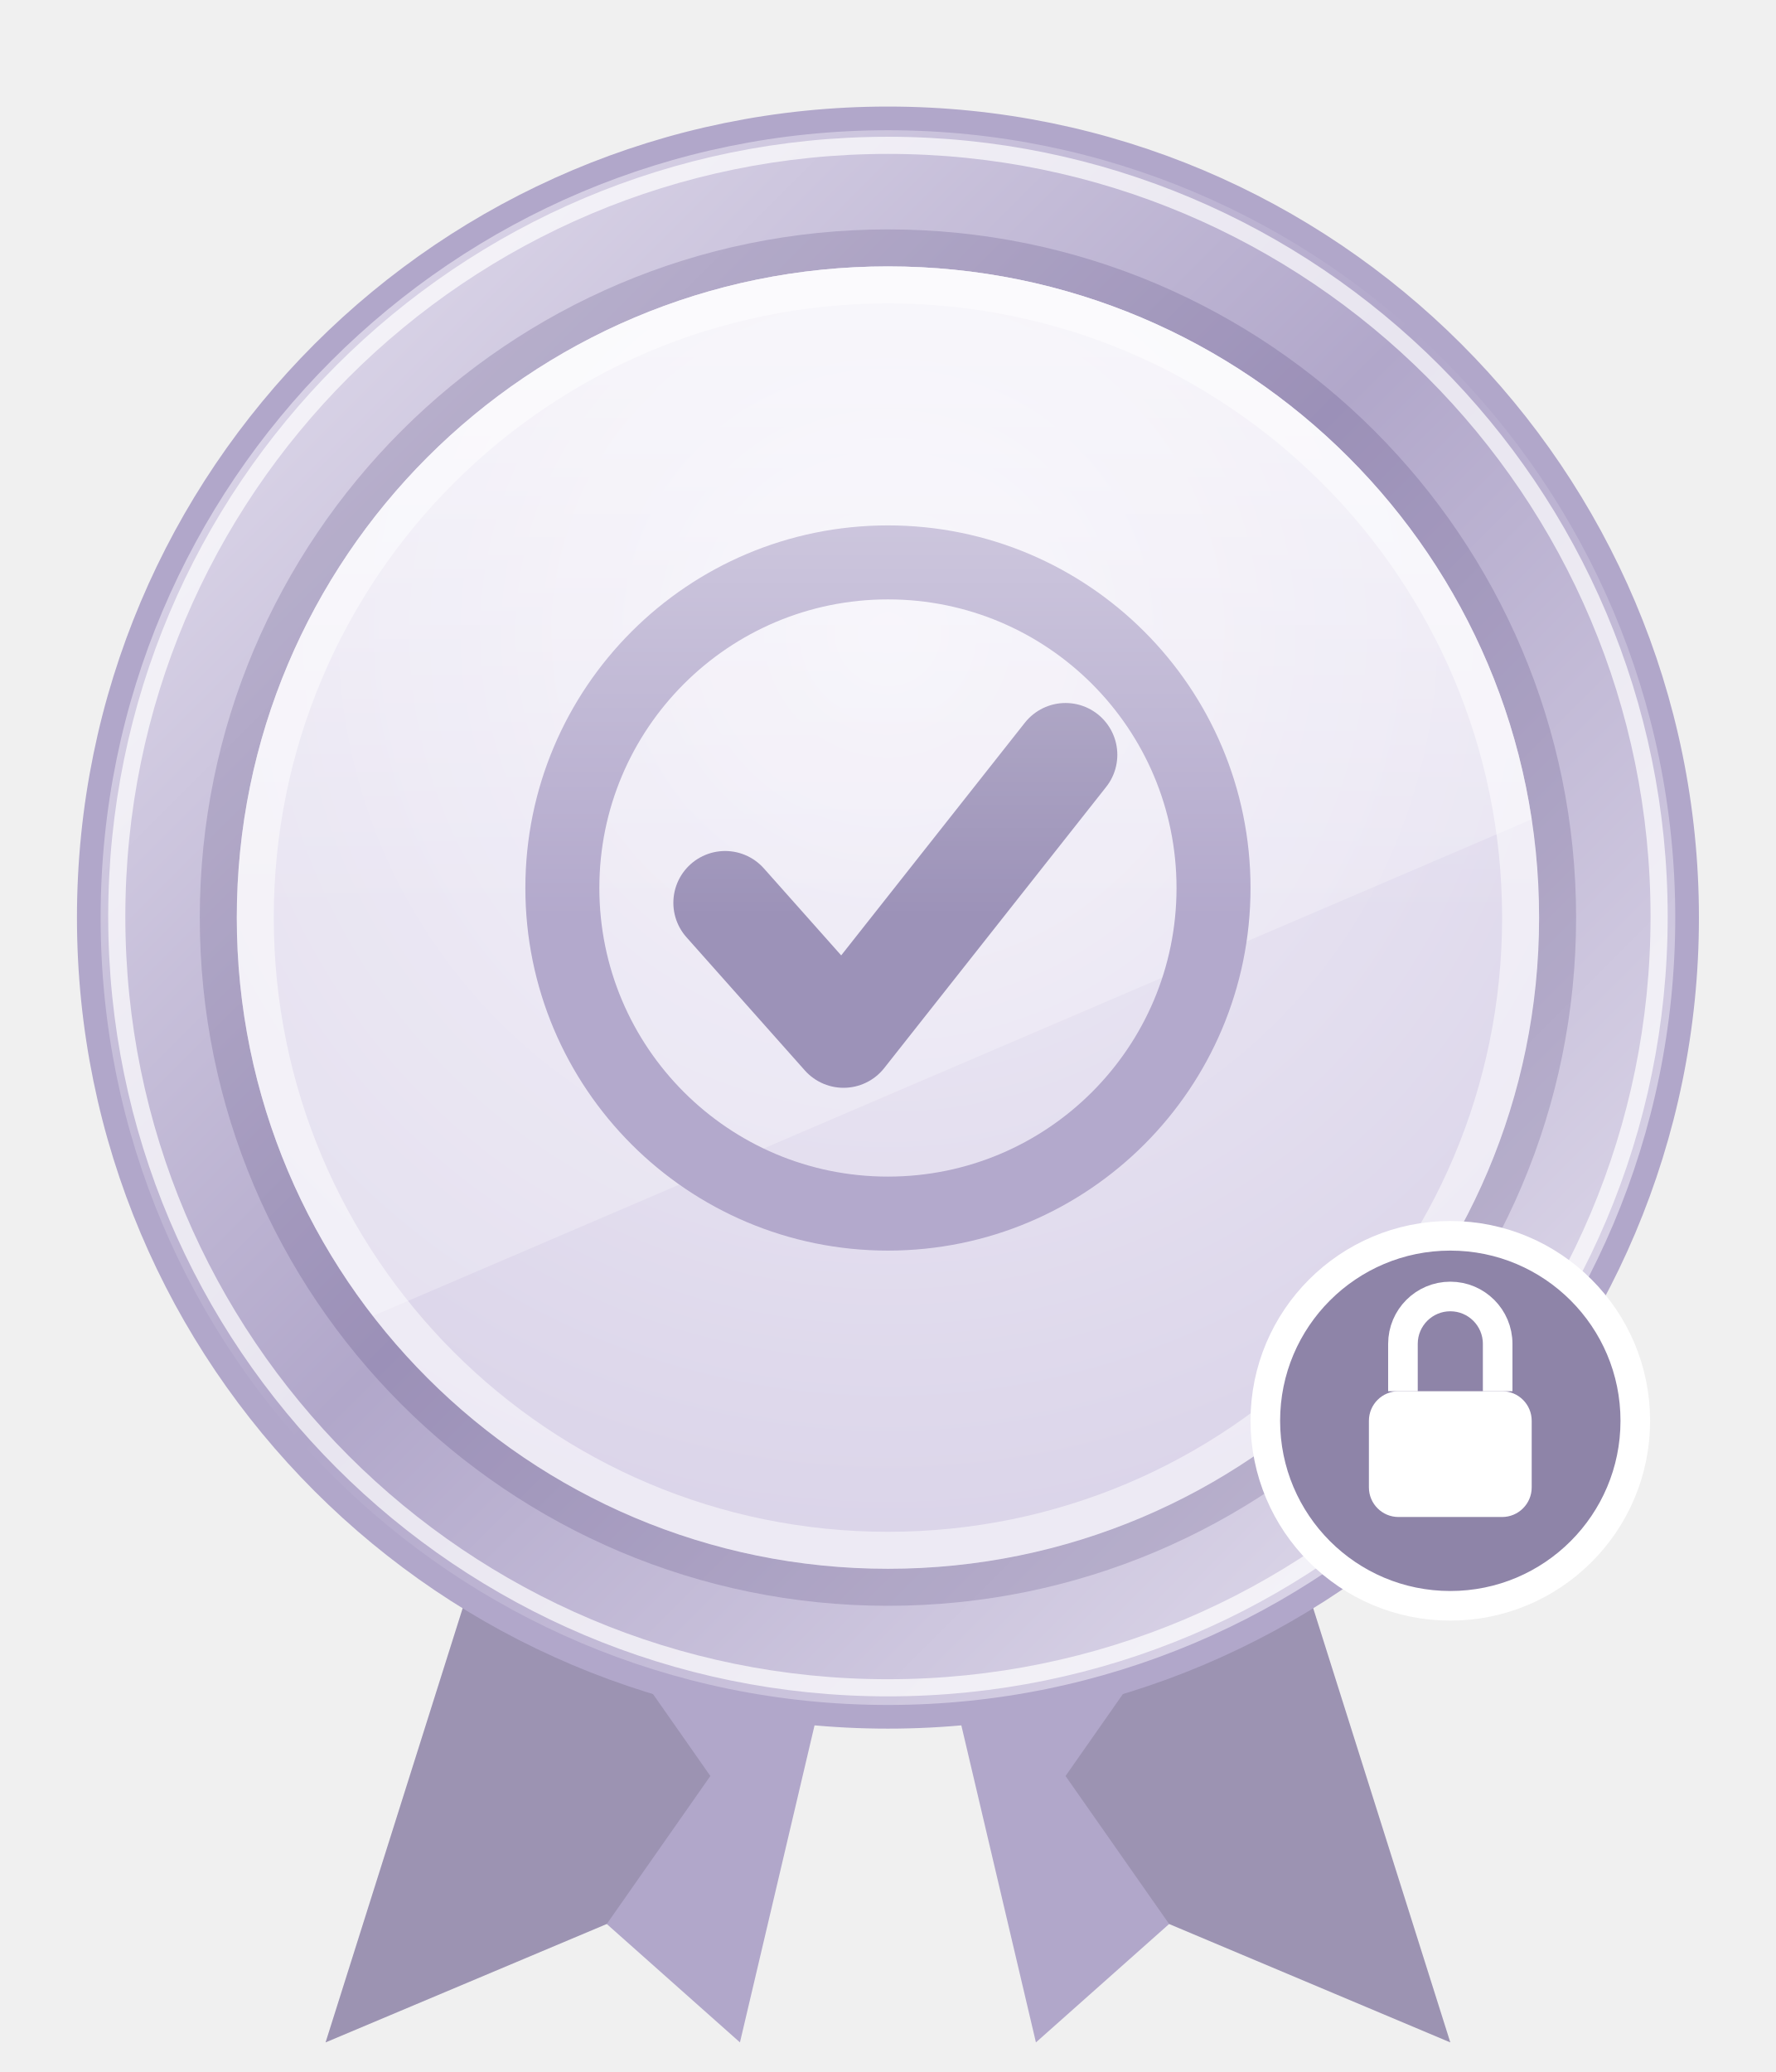
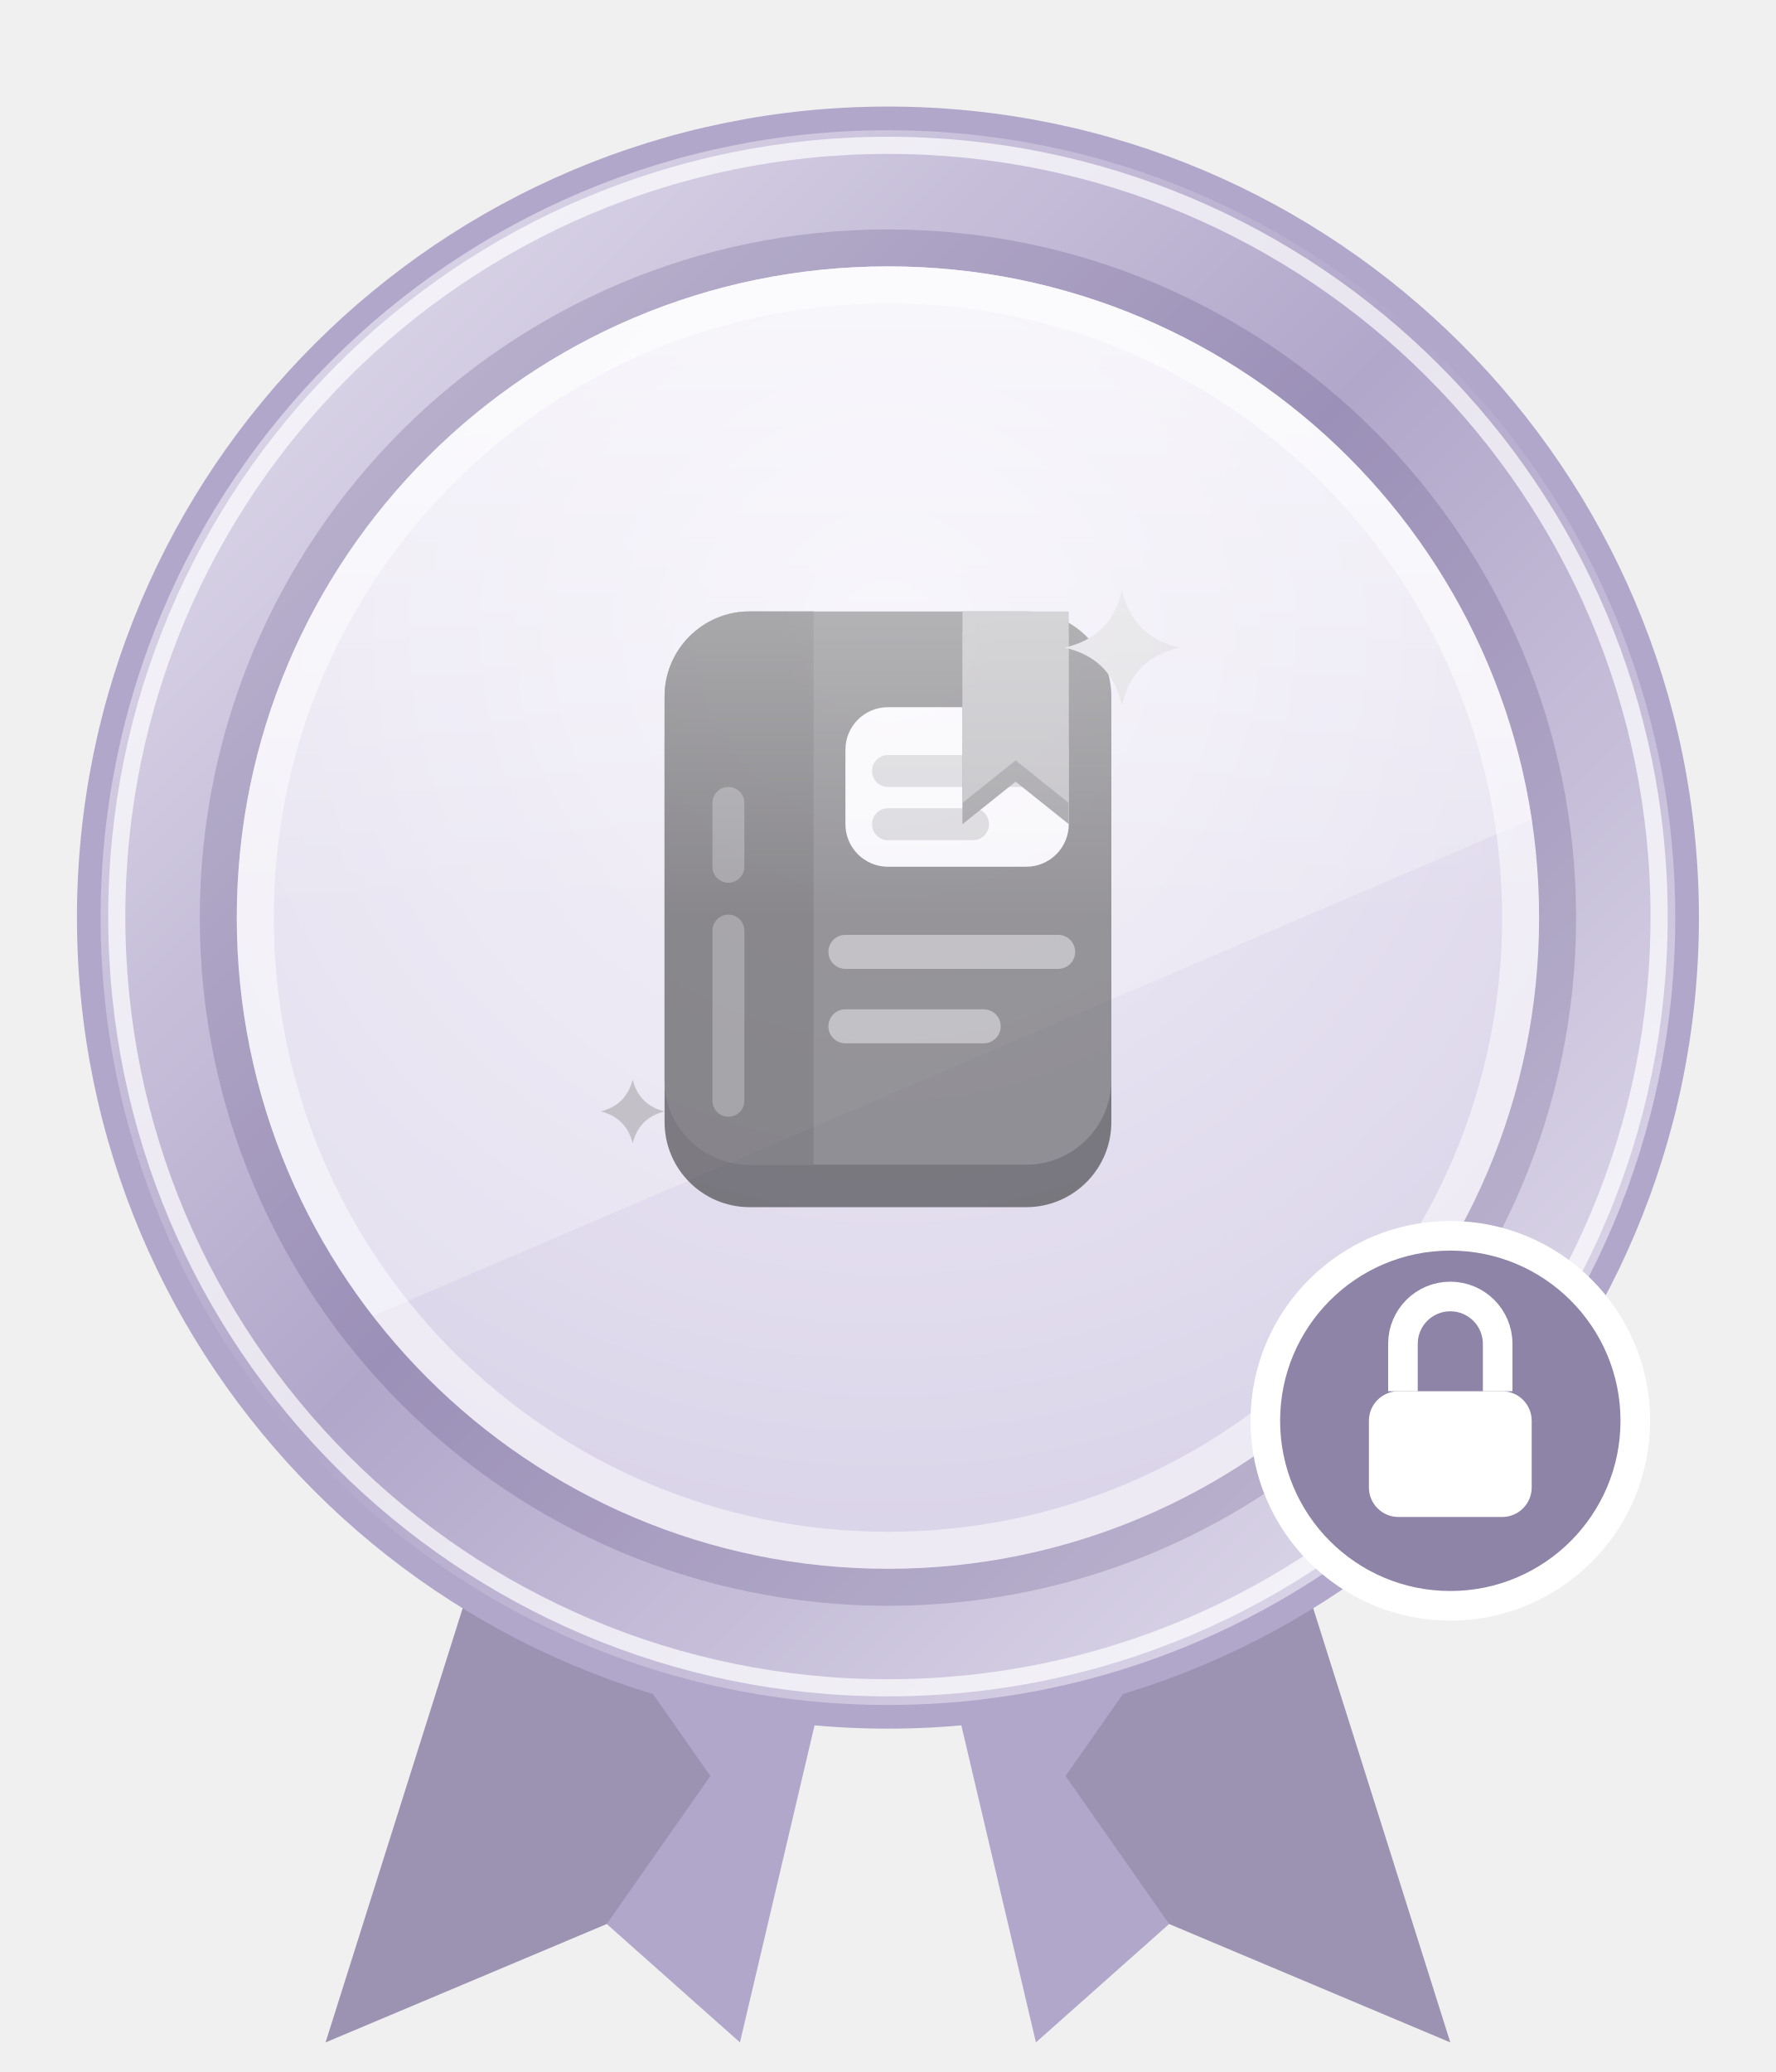
<svg xmlns="http://www.w3.org/2000/svg" viewBox="0 0 120 140" role="img" aria-label="Catalog la zi">
  <defs>
-     <linearGradient id="pb328r" x1="0" y1="0" x2="1" y2="1">
+     <linearGradient id="pb321r" x1="0" y1="0" x2="1" y2="1">
      <stop offset="0" stop-color="#EAE6F3" />
      <stop offset=".48" stop-color="#B1A7CA" />
      <stop offset="1" stop-color="#EAE6F3" />
    </linearGradient>
-     <radialGradient id="pb328f" cx=".5" cy=".28" r=".85">
+     <radialGradient id="pb321f" cx=".5" cy=".28" r=".85">
      <stop offset="0" stop-color="#F1EEF8" />
      <stop offset="1" stop-color="#D6CFE6" />
    </radialGradient>
-     <linearGradient id="pb328g" x1="0" y1="0" x2="0" y2="1">
+     <linearGradient id="pb321g" x1="0" y1="0" x2="0" y2="1">
      <stop offset="0" stop-color="#fff" stop-opacity="0.55" />
      <stop offset=".5" stop-color="#fff" stop-opacity="0" />
    </linearGradient>
-     <clipPath id="pb328c">
+     <clipPath id="pb321c">
      <path d="M16 62A44 44 0 1 0 104 62A44 44 0 1 0 16 62Z" />
    </clipPath>
  </defs>
  <path d="M34 100L22 138L41 130L50 138L58 104Z" fill="#B1A7CA" />
  <path d="M86 100L98 138L79 130L70 138L62 104Z" fill="#B1A7CA" />
  <path d="M34 100L22 138L41 130L48 120Z" fill="#000" opacity=".12" />
  <path d="M86 100L98 138L79 130L72 120Z" fill="#000" opacity=".12" />
-   <path d="M6 62A54 54 0 1 0 114 62A54 54 0 1 0 6 62Z" fill="url(#pb328r)" stroke="#B1A7CA" stroke-width="1.6" stroke-linejoin="round" />
+   <path d="M6 62A54 54 0 1 0 114 62A54 54 0 1 0 6 62Z" fill="url(#pb321r)" stroke="#B1A7CA" stroke-width="1.6" stroke-linejoin="round" />
  <path d="M6 62A54 54 0 1 0 114 62A54 54 0 1 0 6 62Z" fill="none" stroke="#fff" stroke-opacity="0.7" stroke-width="1.2" stroke-linejoin="round" transform="translate(60 60) scale(.965) translate(-60 -60)" />
  <path d="M16 62A44 44 0 1 0 104 62A44 44 0 1 0 16 62Z" fill="rgba(60,40,100,.18)" stroke="rgba(60,40,100,.18)" stroke-width="5" stroke-linejoin="round" />
-   <path d="M16 62A44 44 0 1 0 104 62A44 44 0 1 0 16 62Z" fill="url(#pb328f)" />
-   <g clip-path="url(#pb328c)">
+   <path d="M16 62A44 44 0 1 0 104 62A44 44 0 1 0 16 62Z" fill="url(#pb321f)" />
+   <g clip-path="url(#pb321c)">
    <path d="M16 62A44 44 0 1 0 104 62A44 44 0 1 0 16 62Z" fill="none" stroke="#fff" stroke-opacity="0.5" stroke-width="5" />
    <path d="M-10 36L130 -4V44L-10 104Z" fill="#fff" opacity="0.25" />
  </g>
-   <g transform="translate(60 60)">
-     <circle r="22" fill="none" stroke="#B3A9CC" stroke-width="5" />
-     <path d="M-11 1L-3 10L12 -9" fill="none" stroke="#9C92B8" stroke-width="7" stroke-linecap="round" stroke-linejoin="round" />
+   <defs>
+     <filter id="achGray">
+       <feColorMatrix type="saturate" values="0" />
+     </filter>
+   </defs>
+   <g transform="translate(37 37) scale(0.7188) translate(0 0)" filter="url(#achGray)" opacity=".55">
+     <rect x="11" y="6" width="42" height="52" rx="8" fill="#2C1952" transform="translate(0 4)" />
+     <rect x="11" y="6" width="42" height="52" rx="8" fill="#5B2FB3" />
+     <path d="M19 6H13a8 8 0 0 0-8 8v36a8 8 0 0 0 8 8h6z" fill="#3F236E" transform="translate(6 0)" />
+     <rect x="28" y="15" width="21" height="15" rx="4" fill="#FFFFFF" />
+     <path d="M32 21H45M32 26H40" stroke="#CFC4E8" stroke-width="3" stroke-linecap="round" />
+     <path d="M28 38H48M28 45H41" stroke="#B49AE8" stroke-width="3.2" stroke-linecap="round" opacity=".9" />
+     <path d="M39 6V24L44 20L49 24V6Z" fill="#4C7A00" transform="translate(0 2)" />
+     <path d="M39 6V24L44 20L49 24V6Z" fill="#7BB403" />
+     <path d="M17 36V52" stroke="#7C58D1" stroke-width="3" stroke-linecap="round" />
+     <path d="M17 24V30" stroke="#7C58D1" stroke-width="3" stroke-linecap="round" />
+     <path d="M54 4Q55 8.4 59.4 9.4Q55 10.4 54 14.8Q53 10.4 48.6 9.4Q53 8.4 54 4Z" fill="#FFD23F" />
+     <path d="M8 50Q8.6 52.4 11 53Q8.6 53.6 8 56Q7.4 53.6 5 53Q7.4 52.4 8 50Z" fill="#7BB403" />
  </g>
-   <path d="M16 62A44 44 0 1 0 104 62A44 44 0 1 0 16 62Z" fill="url(#pb328g)" />
+   <path d="M16 62A44 44 0 1 0 104 62A44 44 0 1 0 16 62Z" fill="url(#pb321g)" />
  <g transform="translate(98 96)">
    <circle r="12.5" fill="#8E84A8" stroke="#fff" stroke-width="2" />
    <rect x="-5.5" y="-2" width="11" height="8.5" rx="2" fill="#fff" />
    <path d="M-3.2 -2V-5.2A3.2 3.2 0 0 1 3.2 -5.2V-2" fill="none" stroke="#fff" stroke-width="2" />
  </g>
</svg>
